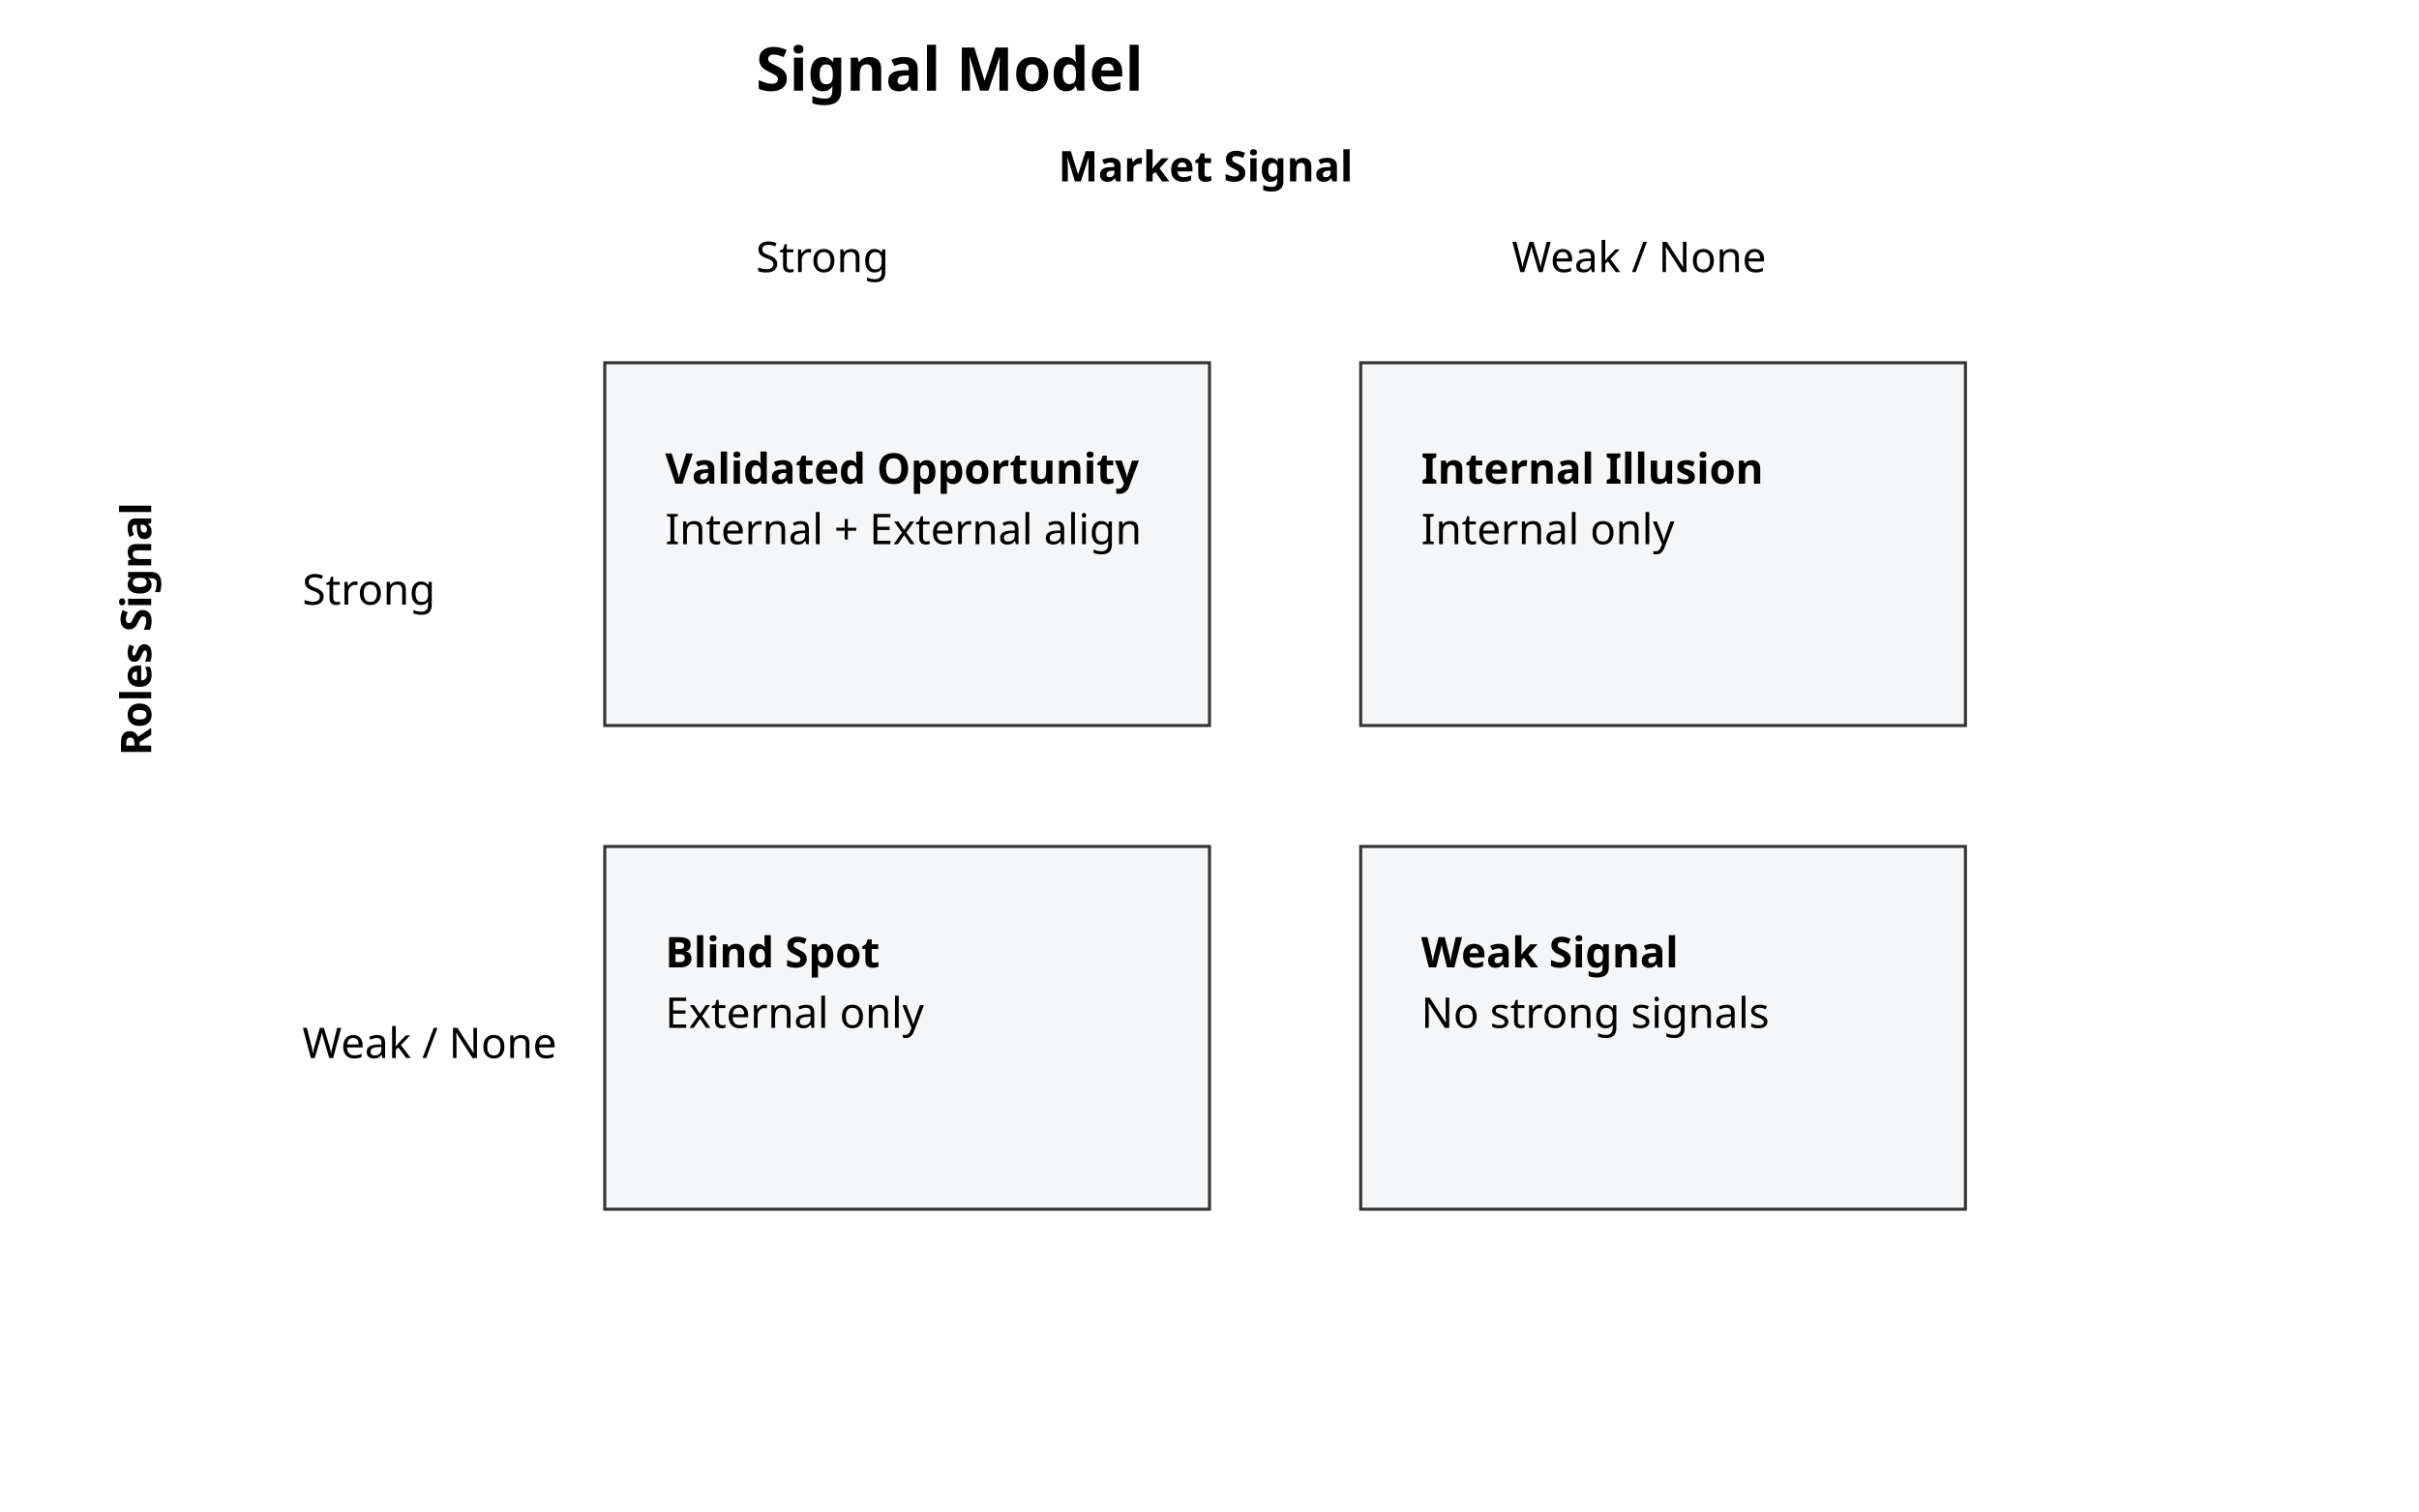
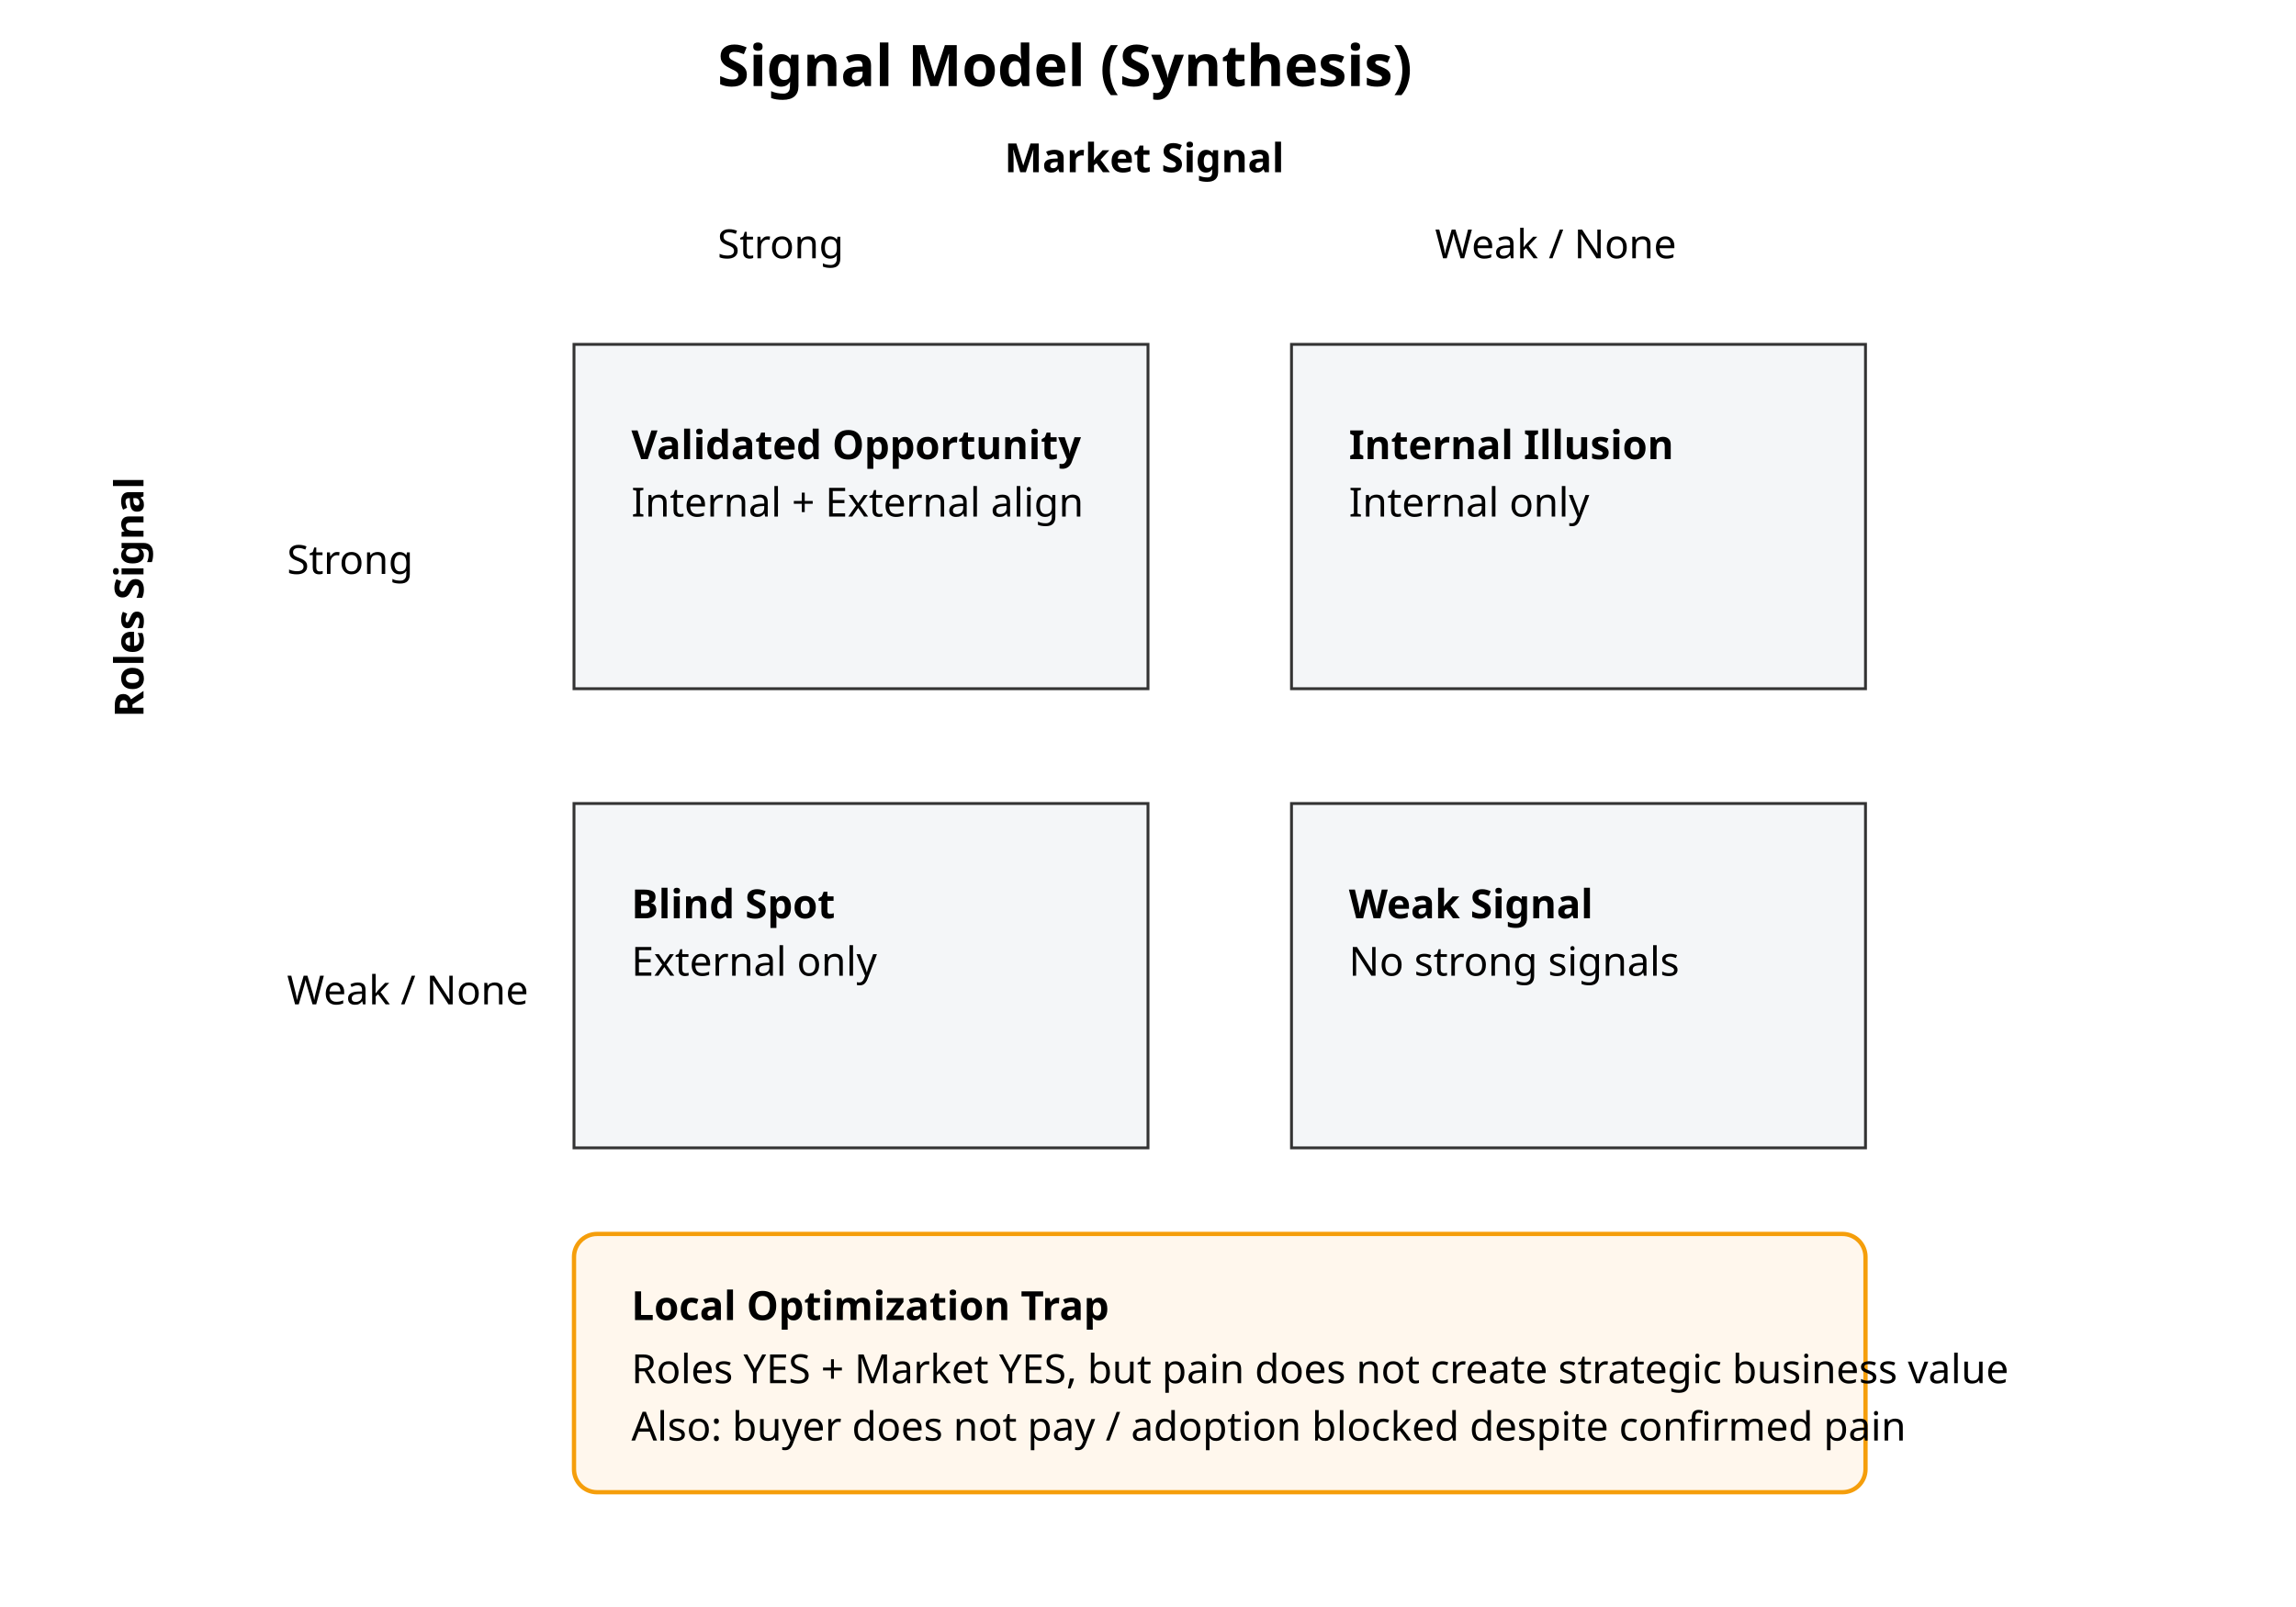
- <svg xmlns="http://www.w3.org/2000/svg" width="800" height="500">
+ <svg xmlns="http://www.w3.org/2000/svg" width="800" height="560">
  <style>
.title { font: bold 20px sans-serif; }
.label { font: 14px sans-serif; }
.box { fill: #f4f6f8; stroke: #333; stroke-width: 1; }
.header { font: bold 14px sans-serif; }
+ .trap { fill: #fff7ed; stroke: #f59e0b; stroke-width: 1.5; }
</style>
-   <text x="250" y="30" class="title">Signal Model</text>
+   <text x="250" y="30" class="title">Signal Model (Synthesis)</text>
  <text x="350" y="60" class="header">Market Signal</text>
  <text x="50" y="250" transform="rotate(-90 50,250)" class="header">Roles Signal</text>
  <text x="250" y="90" class="label">Strong</text>
  <text x="500" y="90" class="label">Weak / None</text>
  <text x="100" y="200" class="label">Strong</text>
  <text x="100" y="350" class="label">Weak / None</text>
  <rect x="200" y="120" width="200" height="120" class="box" />
  <rect x="450" y="120" width="200" height="120" class="box" />
  <rect x="200" y="280" width="200" height="120" class="box" />
  <rect x="450" y="280" width="200" height="120" class="box" />
  <text x="220" y="160" class="header">Validated Opportunity</text>
  <text x="220" y="180" class="label">Internal + External align</text>
  <text x="470" y="160" class="header">Internal Illusion</text>
  <text x="470" y="180" class="label">Internal only</text>
  <text x="220" y="320" class="header">Blind Spot</text>
  <text x="220" y="340" class="label">External only</text>
  <text x="470" y="320" class="header">Weak Signal</text>
  <text x="470" y="340" class="label">No strong signals</text>
+   <rect x="200" y="430" width="450" height="90" class="trap" rx="8" />
+   <text x="220" y="460" class="header">Local Optimization Trap</text>
+   <text x="220" y="482" class="label">Roles YES + Market YES, but pain does not create strategic business value</text>
+   <text x="220" y="502" class="label">Also: buyer does not pay / adoption blocked despite confirmed pain</text>
</svg>
